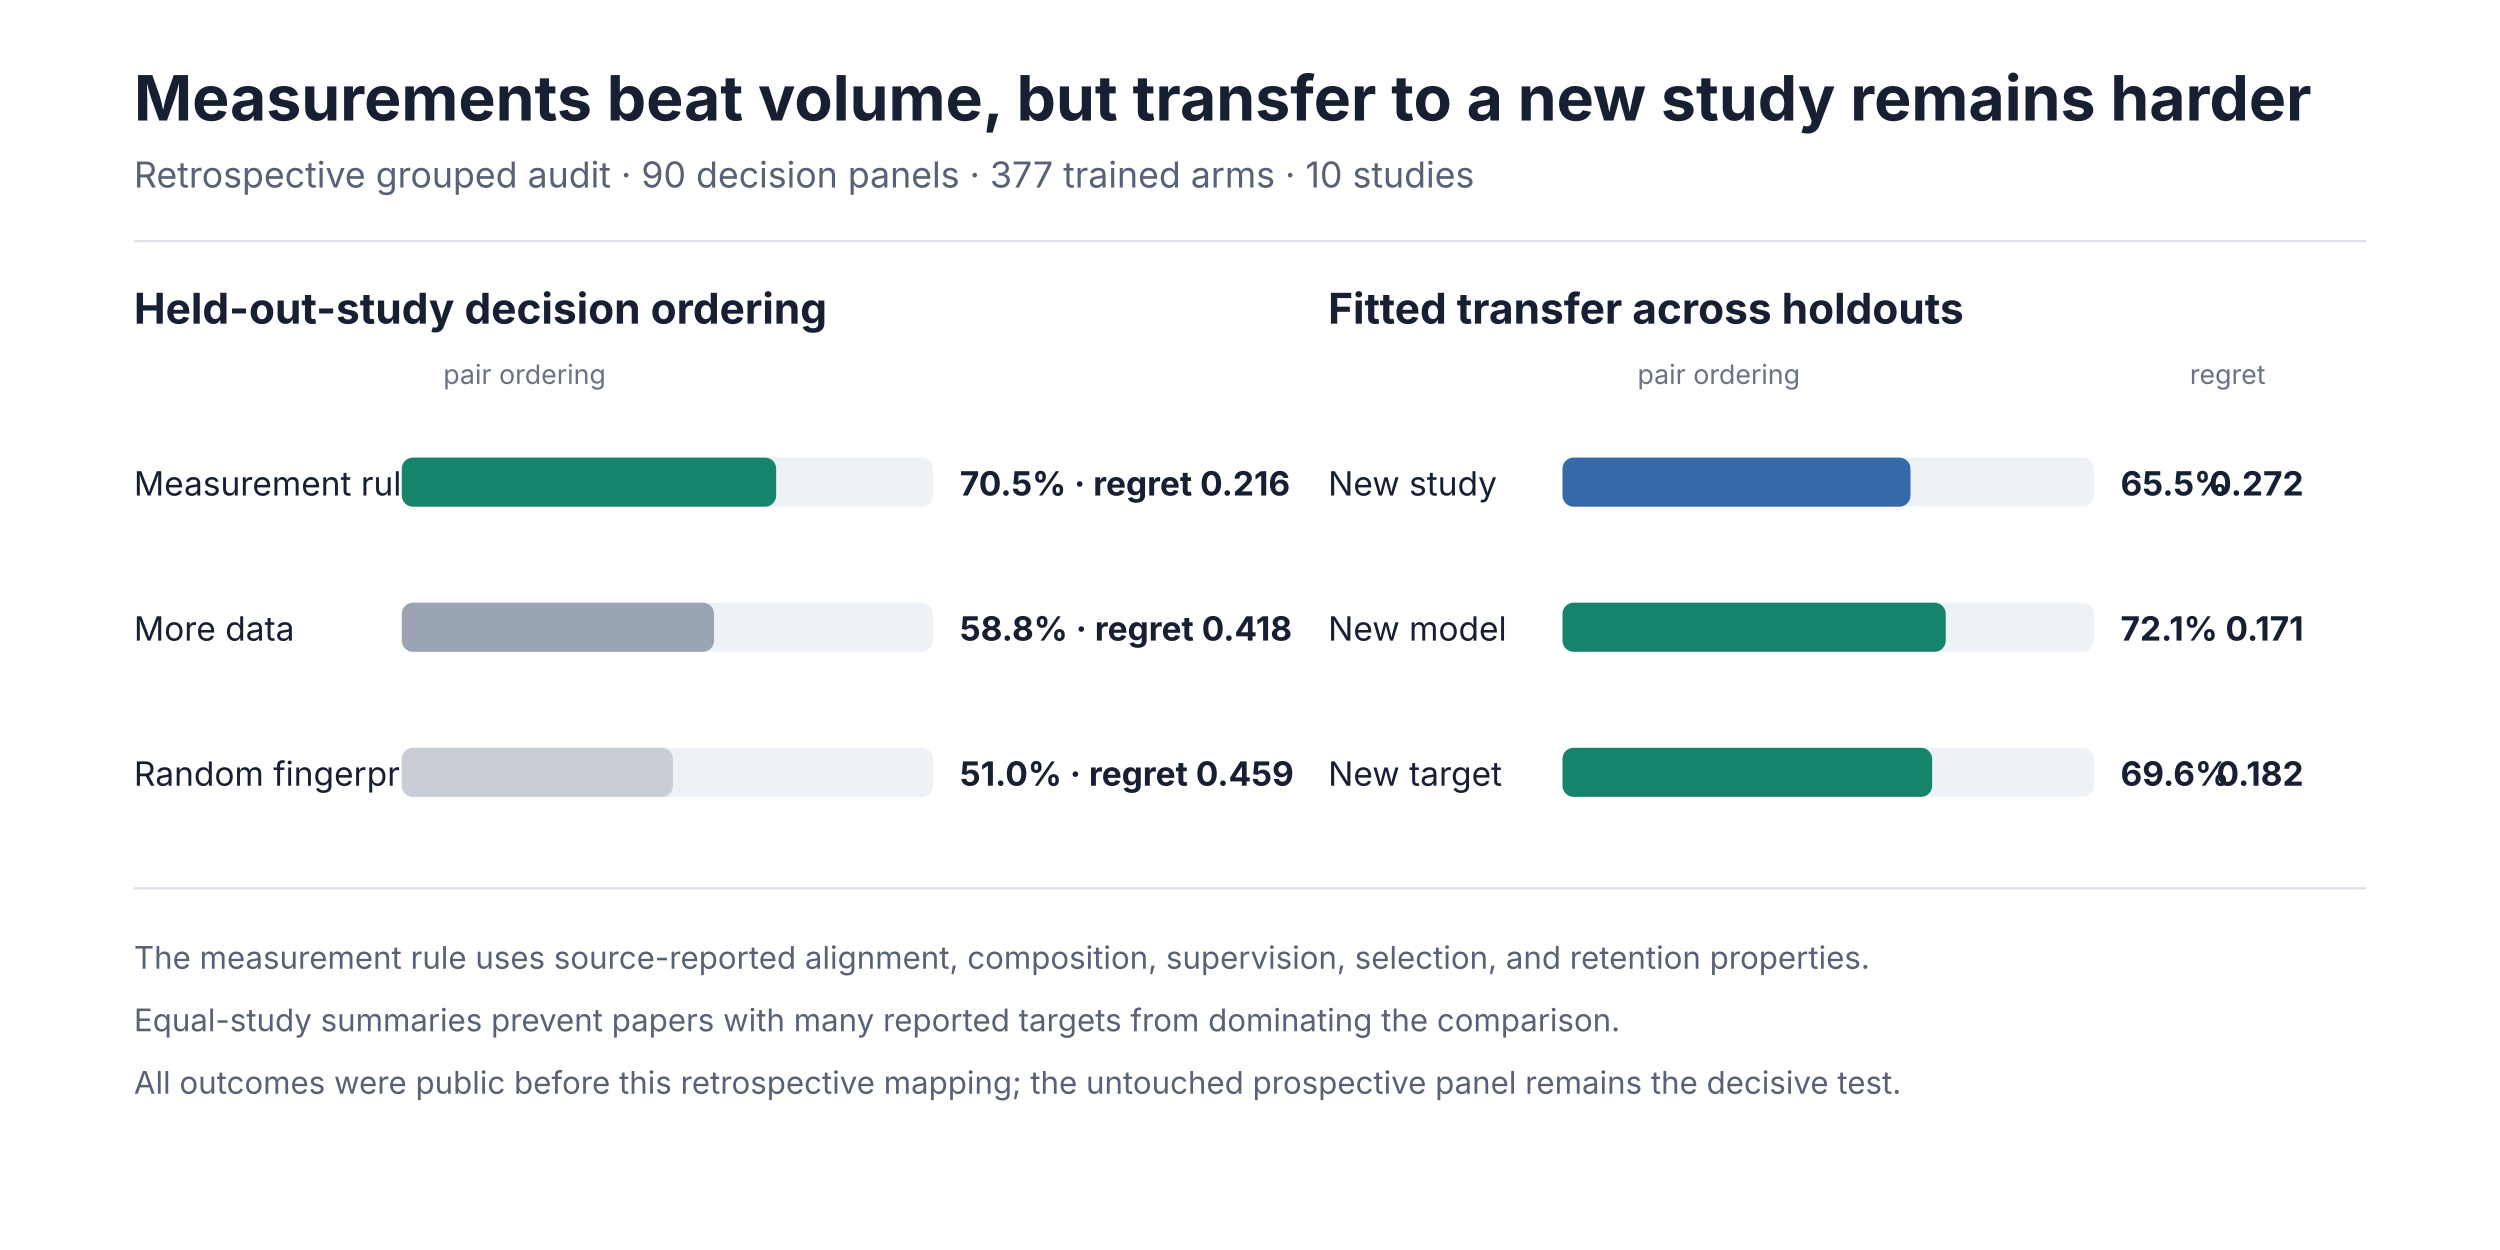
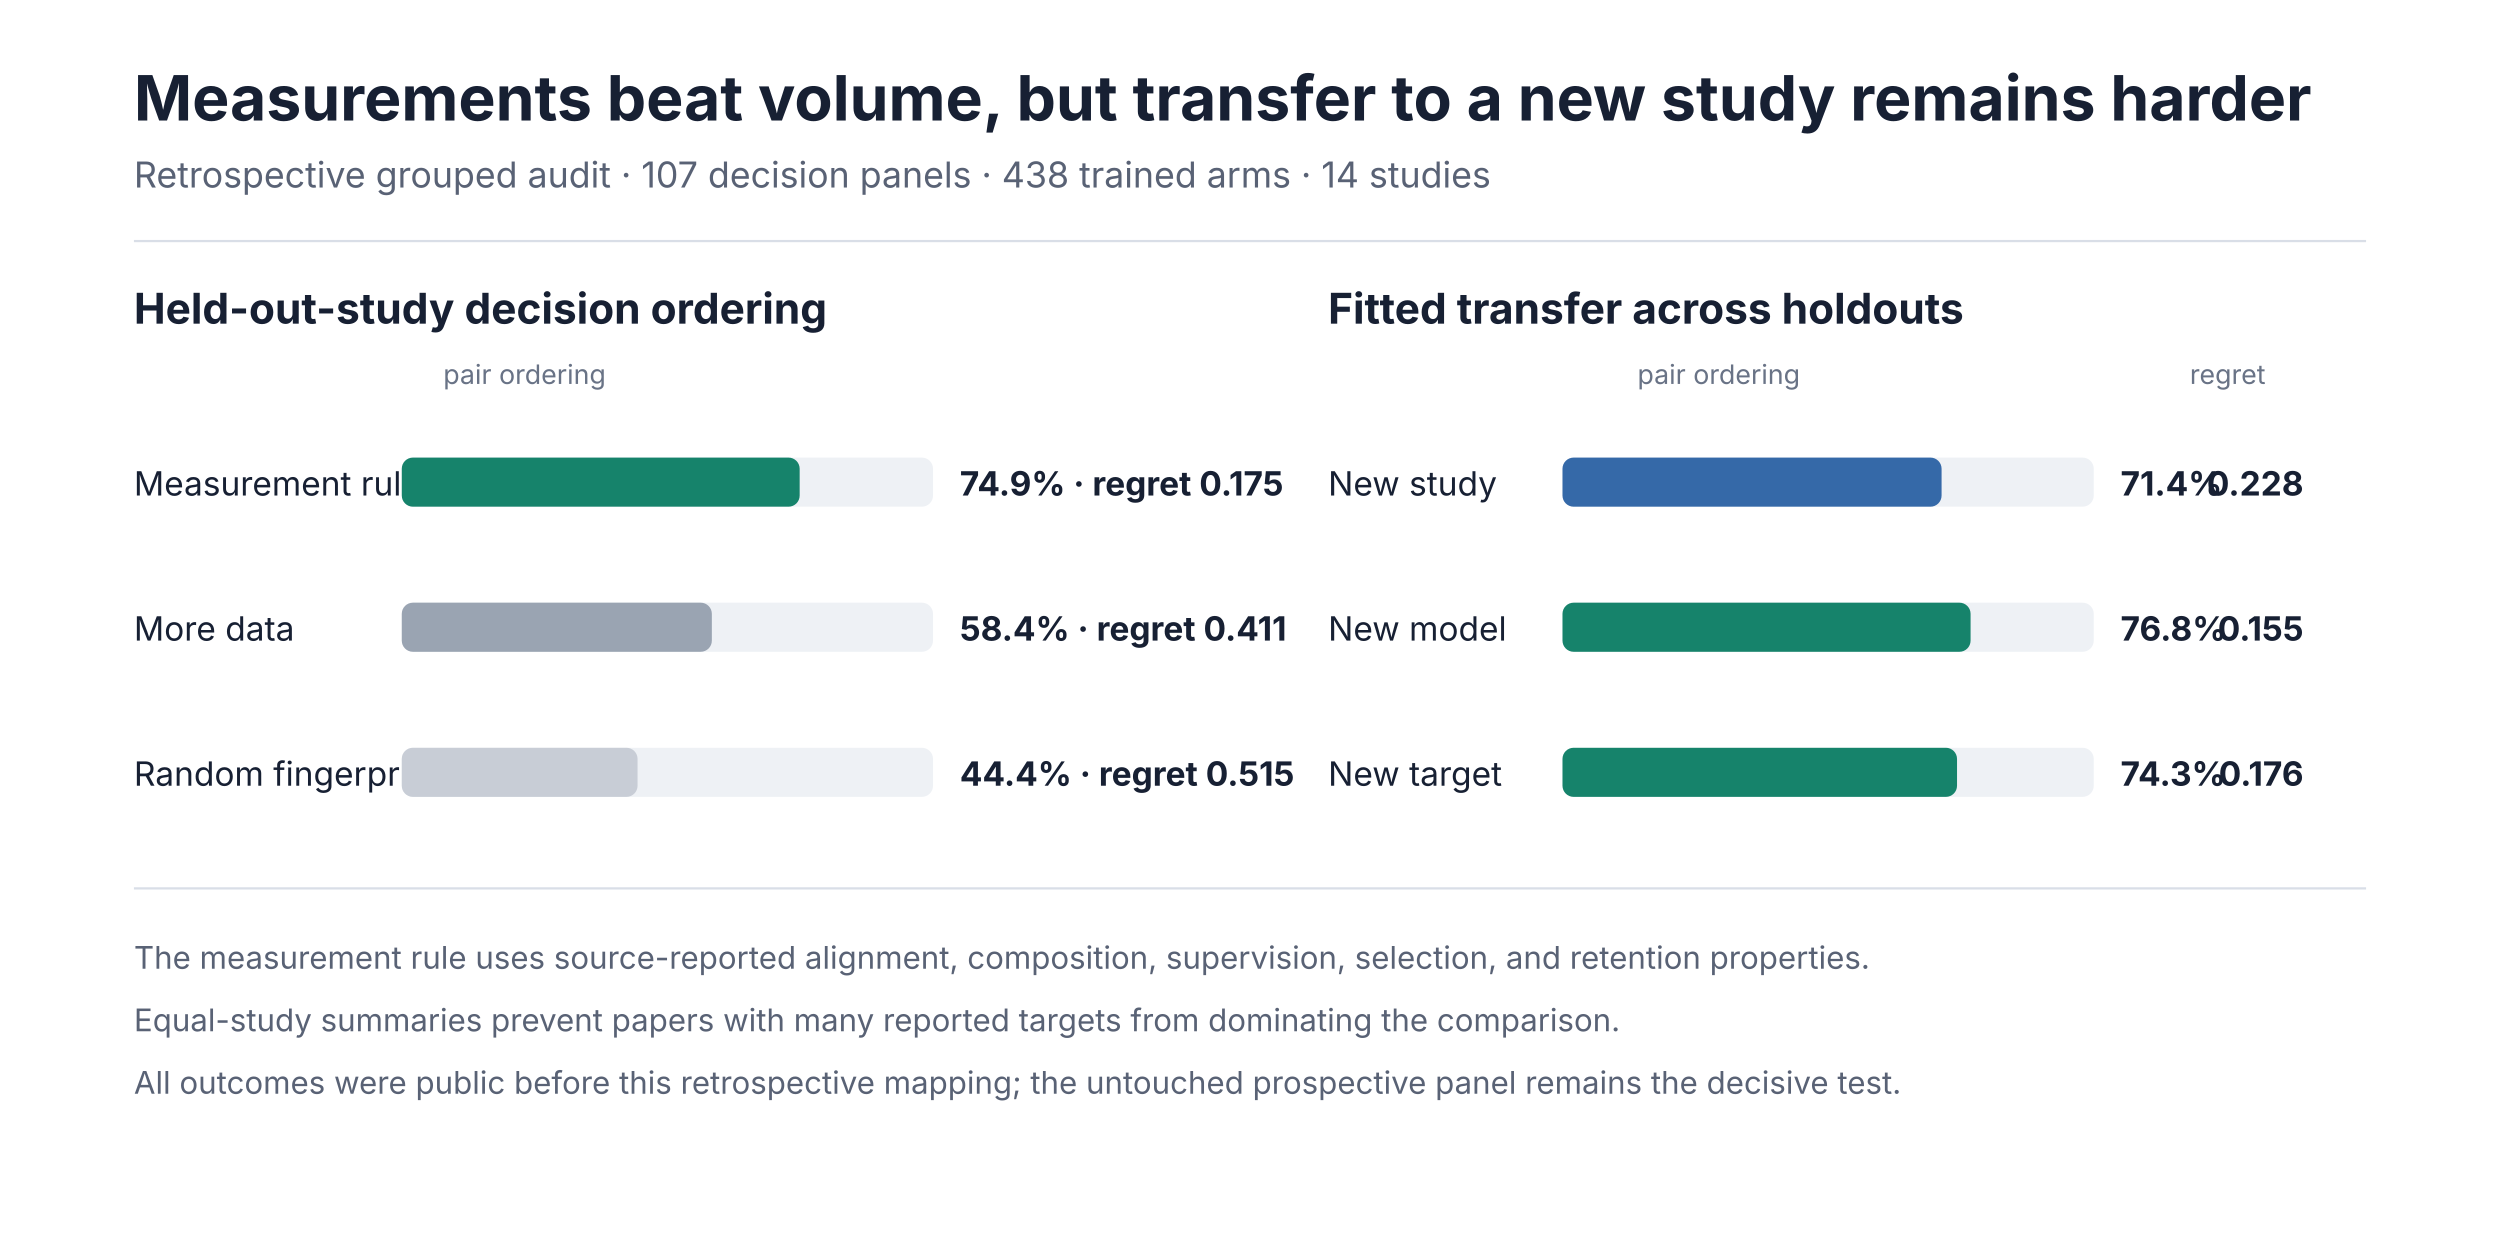
<svg xmlns="http://www.w3.org/2000/svg" width="1120" height="560" viewBox="0 0 1120 560" role="img" aria-labelledby="title desc">
  <rect width="1120" height="560" fill="#FFFFFF" />
  <style>text{font-family:Inter,Arial,sans-serif;fill:#172033}.title{font-size:28px;font-weight:700}.subtitle{font-size:16px;fill:#596275}.panel{font-size:19px;font-weight:700}.label{font-size:15px}.value{font-size:15px;font-weight:700}.axis{font-size:12px;fill:#697386}.note{font-size:14px;fill:#596275}</style>
  <text x="60" y="54" class="title" text-anchor="start">Measurements beat volume, but transfer to a new study remains harder</text>
-   <text x="60" y="84" class="subtitle" text-anchor="start">Retrospective grouped audit · 90 decision panels · 377 trained arms · 10 studies</text>
+   <text x="60" y="84" class="subtitle" text-anchor="start">Retrospective grouped audit · 107 decision panels · 438 trained arms · 14 studies</text>
  <line x1="60" y1="108" x2="1060" y2="108" stroke="#D9DEE7" />
  <text x="60" y="145" class="panel" text-anchor="start">Held-out-study decision ordering</text>
  <text x="595" y="145" class="panel" text-anchor="start">Fitted transfer across holdouts</text>
  <text x="235" y="172" class="axis" text-anchor="middle">pair ordering</text>
  <text x="770" y="172" class="axis" text-anchor="middle">pair ordering</text>
  <text x="998" y="172" class="axis" text-anchor="middle">regret</text>
  <text x="60" y="222" class="label" text-anchor="start">Measurement rule</text>
  <rect x="180" y="205" width="238" height="22" rx="5" fill="#EEF1F5" />
-   <rect x="180" y="205" width="167.72" height="22" rx="5" fill="#16836B" />
-   <text x="430" y="222" class="value" text-anchor="start">70.5% · regret 0.216</text>
+   <rect x="180" y="205" width="178.25" height="22" rx="5" fill="#16836B" />
+   <text x="430" y="222" class="value" text-anchor="start">74.9% · regret 0.175</text>
  <text x="60" y="287" class="label" text-anchor="start">More data</text>
  <rect x="180" y="270" width="238" height="22" rx="5" fill="#EEF1F5" />
-   <rect x="180" y="270" width="139.89" height="22" rx="5" fill="#9AA4B2" />
-   <text x="430" y="287" class="value" text-anchor="start">58.8% · regret 0.418</text>
+   <rect x="180" y="270" width="138.91" height="22" rx="5" fill="#9AA4B2" />
+   <text x="430" y="287" class="value" text-anchor="start">58.4% · regret 0.411</text>
  <text x="60" y="352" class="label" text-anchor="start">Random fingerprint</text>
  <rect x="180" y="335" width="238" height="22" rx="5" fill="#EEF1F5" />
-   <rect x="180" y="335" width="121.48" height="22" rx="5" fill="#C8CDD6" />
-   <text x="430" y="352" class="value" text-anchor="start">51.0% · regret 0.459</text>
+   <rect x="180" y="335" width="105.63" height="22" rx="5" fill="#C8CDD6" />
+   <text x="430" y="352" class="value" text-anchor="start">44.4% · regret 0.515</text>
  <text x="595" y="222" class="label" text-anchor="start">New study</text>
  <rect x="700" y="205" width="238" height="22" rx="5" fill="#EEF1F5" />
-   <rect x="700" y="205" width="155.89" height="22" rx="5" fill="#3569A8" />
-   <text x="950" y="222" class="value" text-anchor="start">65.5%</text>
-   <text x="1032" y="222" class="value" text-anchor="end">0.272</text>
+   <rect x="700" y="205" width="169.83" height="22" rx="5" fill="#3569A8" />
+   <text x="950" y="222" class="value" text-anchor="start">71.4%</text>
+   <text x="1032" y="222" class="value" text-anchor="end">0.228</text>
  <text x="595" y="287" class="label" text-anchor="start">New model</text>
  <rect x="700" y="270" width="238" height="22" rx="5" fill="#EEF1F5" />
-   <rect x="700" y="270" width="171.69" height="22" rx="5" fill="#16836B" />
-   <text x="950" y="287" class="value" text-anchor="start">72.1%</text>
-   <text x="1032" y="287" class="value" text-anchor="end">0.171</text>
+   <rect x="700" y="270" width="182.82" height="22" rx="5" fill="#16836B" />
+   <text x="950" y="287" class="value" text-anchor="start">76.8%</text>
+   <text x="1032" y="287" class="value" text-anchor="end">0.155</text>
  <text x="595" y="352" class="label" text-anchor="start">New target</text>
  <rect x="700" y="335" width="238" height="22" rx="5" fill="#EEF1F5" />
-   <rect x="700" y="335" width="165.60" height="22" rx="5" fill="#16836B" />
-   <text x="950" y="352" class="value" text-anchor="start">69.6%</text>
-   <text x="1032" y="352" class="value" text-anchor="end">0.182</text>
+   <rect x="700" y="335" width="176.75" height="22" rx="5" fill="#16836B" />
+   <text x="950" y="352" class="value" text-anchor="start">74.3%</text>
+   <text x="1032" y="352" class="value" text-anchor="end">0.176</text>
  <line x1="60" y1="398" x2="1060" y2="398" stroke="#D9DEE7" />
  <text x="60" y="434" class="note" text-anchor="start">The measurement rule uses source-reported alignment, composition, supervision, selection, and retention properties.</text>
  <text x="60" y="462" class="note" text-anchor="start">Equal-study summaries prevent papers with many reported targets from dominating the comparison.</text>
  <text x="60" y="490" class="note" text-anchor="start">All outcomes were public before this retrospective mapping; the untouched prospective panel remains the decisive test.</text>
</svg>
